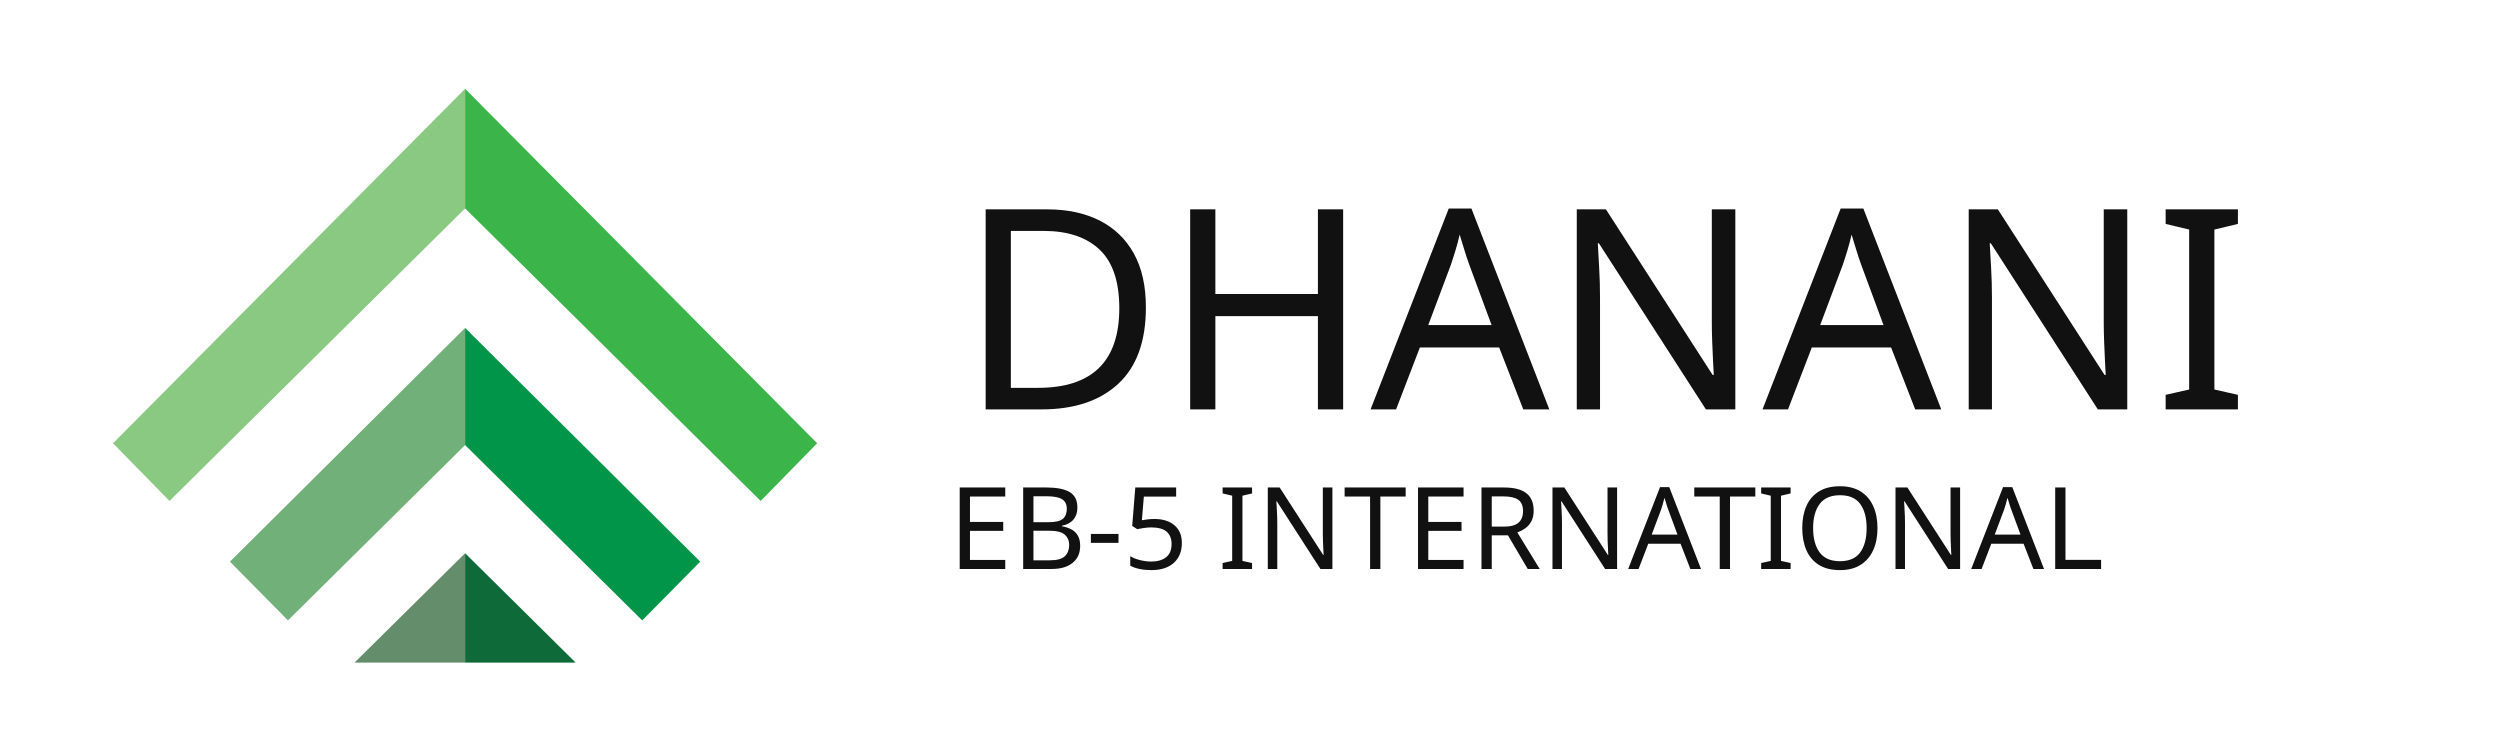
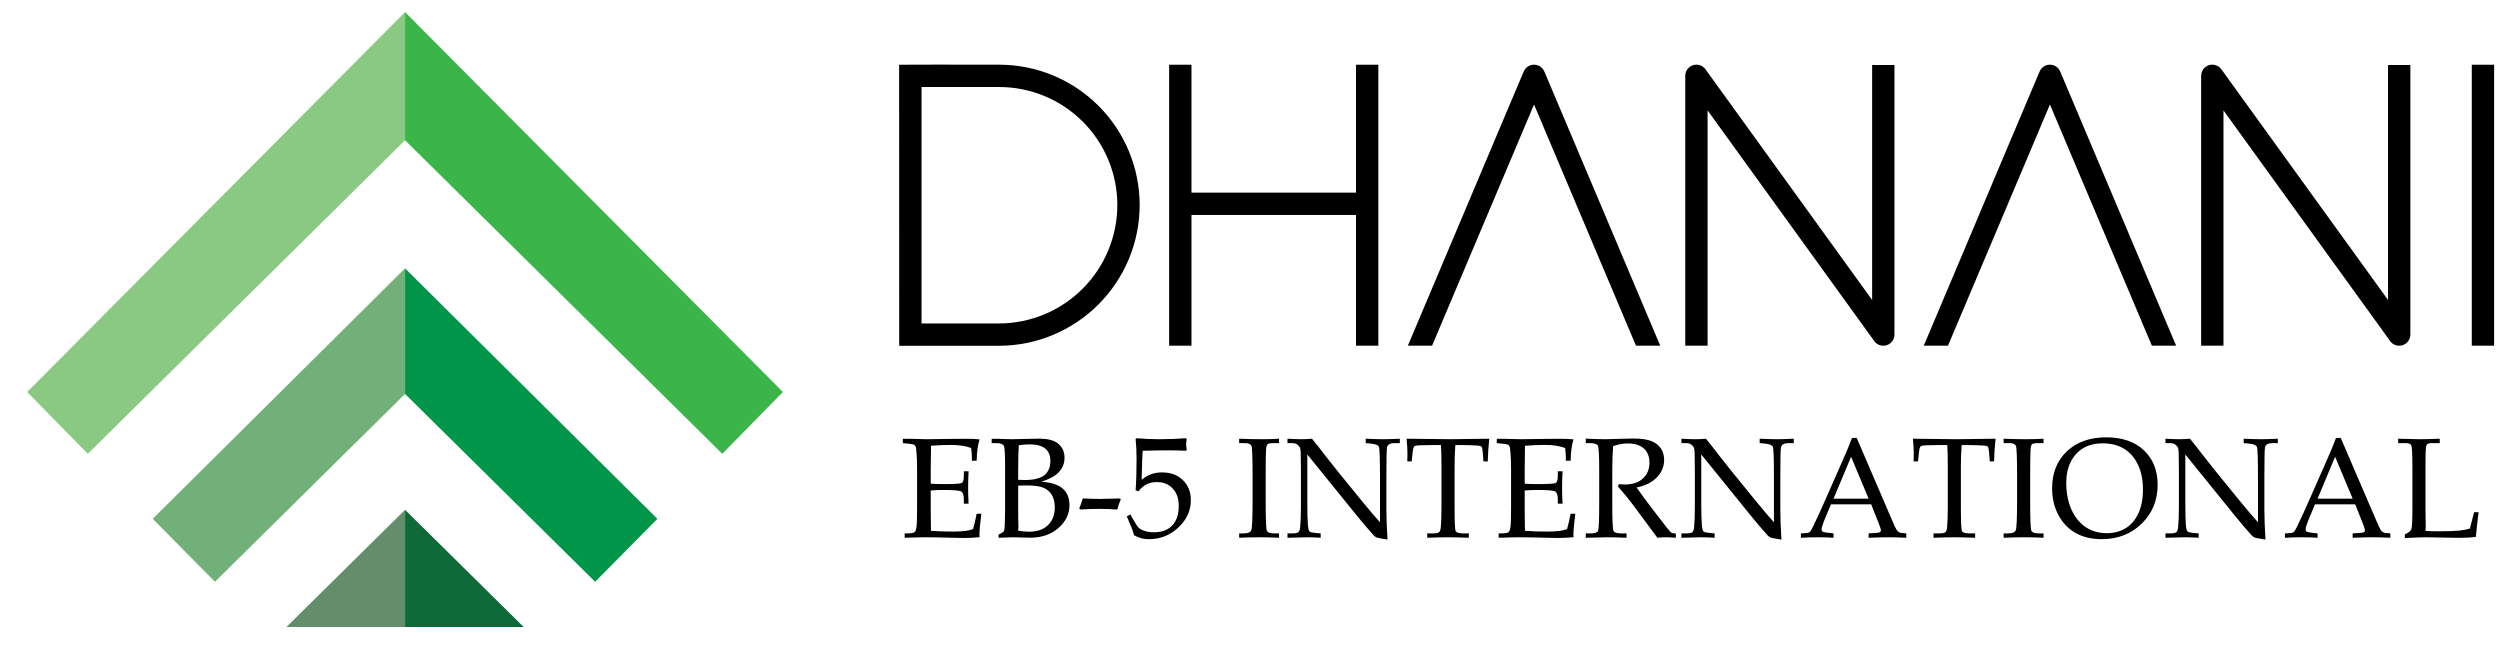
- <svg xmlns="http://www.w3.org/2000/svg" id="Layer_1" data-name="Layer 1" viewBox="0 0 1000 300">
-   <defs>
-     <style>.cls-1{fill:#71b078;}.cls-2{fill:#009548;}.cls-3{fill:#89c981;}.cls-4{fill:#3bb44a;}.cls-5{fill:#638d6b;}.cls-6{fill:#0e6a39;}.cls-7{font-size:112.06px;font-family:ELYSRegular;}.cls-7,.cls-8{fill:#111;}.cls-8{font-size:45.66px;font-family:BookAntiqua, Book Antiqua;}</style>
-   </defs>
-   <polygon class="cls-1" points="91.98 224.66 115.19 248.15 186.04 178.03 186.04 131.17 91.98 224.66" />
-   <polygon class="cls-2" points="280.09 224.66 256.88 248.15 186.04 178.03 186.04 131.17 280.09 224.66" />
-   <polygon class="cls-3" points="45.21 177.31 67.8 200.38 186.04 83.35 186.04 35.52 45.21 177.31" />
-   <polygon class="cls-4" points="326.86 177.31 304.27 200.38 186.04 83.35 186.04 35.52 326.86 177.31" />
-   <polygon class="cls-5" points="186.04 221.29 186.04 265.03 141.82 265.03 186.04 221.29" />
-   <polygon class="cls-6" points="186.04 221.29 186.04 265.03 230.25 265.03 186.04 221.29" />
-   <text class="cls-7" transform="translate(383.39 163.76)">DHANANI</text>
-   <text class="cls-8" transform="translate(379.46 227.59)">EB-5 INTERNATIONAL</text>
+ <svg xmlns="http://www.w3.org/2000/svg" width="228" height="60" viewBox="0 0 228 60" fill="none">
+   <path d="M103.938 18.677C103.94 22.081 102.591 25.346 100.188 27.757C97.785 30.167 94.525 31.526 91.121 31.536H82.008L82 5.907L83.015 5.9C84.772 5.887 86.715 5.892 88.6 5.9C89.48 5.9 90.332 5.9 91.12 5.9C94.513 5.898 97.768 7.242 100.171 9.638C102.574 12.033 103.929 15.284 103.938 18.677ZM101.902 18.677C101.894 15.824 100.754 13.092 98.733 11.078C96.712 9.065 93.976 7.935 91.123 7.937C90.334 7.937 89.48 7.937 88.598 7.937C87.075 7.937 85.515 7.93 84.044 7.937V29.5H91.12C93.984 29.491 96.727 28.347 98.749 26.318C100.77 24.289 101.903 21.541 101.901 18.677H101.902Z" fill="black" />
+   <path d="M125.705 5.902V31.526H123.668V19.605H108.662V31.526H106.626V5.902H108.662V17.568H123.668V5.902H125.705Z" fill="black" />
+   <path d="M151.412 31.526H149.201L143.965 19.139L139.904 9.532L135.735 19.393L130.606 31.526H128.397L133.463 19.538L133.588 19.238L133.859 18.596L138.959 6.53L138.965 6.517C138.973 6.498 138.985 6.481 138.995 6.463C139.013 6.423 139.035 6.385 139.058 6.348C139.076 6.321 139.097 6.299 139.117 6.274C139.137 6.249 139.159 6.22 139.184 6.195C139.21 6.171 139.237 6.148 139.265 6.127C139.288 6.106 139.312 6.087 139.337 6.069C139.374 6.045 139.413 6.024 139.453 6.006C139.472 5.997 139.488 5.985 139.507 5.976H139.513C139.563 5.956 139.615 5.94 139.668 5.928C139.681 5.928 139.693 5.919 139.706 5.917C139.813 5.897 139.922 5.895 140.029 5.91C140.053 5.91 140.077 5.91 140.1 5.917C140.123 5.924 140.14 5.93 140.16 5.935C140.205 5.946 140.25 5.959 140.293 5.976H140.3C140.321 5.985 140.339 5.998 140.359 6.008C140.397 6.026 140.434 6.046 140.47 6.068C140.497 6.086 140.52 6.107 140.544 6.127C140.568 6.147 140.598 6.169 140.623 6.193C140.647 6.218 140.67 6.245 140.691 6.273C140.712 6.296 140.731 6.321 140.749 6.346C140.772 6.383 140.793 6.421 140.812 6.461C140.821 6.48 140.834 6.496 140.842 6.516L140.848 6.529L145.842 18.342L151.412 31.526Z" fill="black" />
+   <path d="M170.932 31.104L155.732 10.068V31.526H153.695V6.92C153.694 6.704 153.762 6.494 153.888 6.319C154.014 6.144 154.193 6.014 154.398 5.947C154.603 5.88 154.824 5.88 155.029 5.947C155.235 6.014 155.413 6.145 155.539 6.32L170.739 27.356V5.931H172.775V30.508C172.776 30.724 172.709 30.934 172.582 31.109C172.456 31.284 172.277 31.414 172.072 31.481C171.867 31.548 171.646 31.548 171.441 31.481C171.236 31.413 171.057 31.283 170.931 31.108L170.932 31.104Z" fill="black" />
+   <path d="M198.462 31.526H196.251L191.015 19.139L186.954 9.532L182.786 19.393L177.656 31.526H175.447L180.513 19.538L180.637 19.238L180.908 18.596L186.008 6.53L186.013 6.517C186.021 6.498 186.034 6.481 186.043 6.463C186.061 6.423 186.082 6.385 186.106 6.348C186.124 6.322 186.144 6.298 186.165 6.274C186.206 6.217 186.256 6.167 186.313 6.127C186.337 6.108 186.359 6.087 186.385 6.069C186.422 6.045 186.461 6.024 186.501 6.006C186.52 5.997 186.536 5.985 186.555 5.976H186.561C186.611 5.956 186.663 5.94 186.716 5.928C186.728 5.928 186.741 5.919 186.753 5.917C186.86 5.897 186.969 5.895 187.076 5.91C187.1 5.91 187.124 5.91 187.147 5.917C187.17 5.924 187.187 5.93 187.207 5.935C187.252 5.946 187.297 5.959 187.34 5.976H187.347C187.368 5.985 187.386 5.998 187.406 6.008C187.444 6.026 187.481 6.046 187.517 6.068C187.543 6.086 187.567 6.107 187.591 6.127C187.615 6.147 187.645 6.169 187.669 6.193C187.693 6.217 187.715 6.246 187.737 6.273C187.759 6.3 187.778 6.32 187.795 6.346C187.819 6.383 187.84 6.421 187.858 6.461C187.867 6.48 187.879 6.496 187.888 6.516L187.894 6.529L192.888 18.342L198.462 31.526Z" fill="black" />
+   <path d="M217.981 31.104L202.781 10.068V31.526H200.744V6.92C200.743 6.704 200.811 6.494 200.937 6.319C201.063 6.144 201.242 6.014 201.447 5.947C201.652 5.88 201.873 5.88 202.078 5.947C202.283 6.014 202.462 6.145 202.588 6.32L217.788 27.356V5.931H219.825V30.508C219.826 30.724 219.759 30.934 219.632 31.109C219.506 31.284 219.327 31.414 219.122 31.481C218.917 31.548 218.696 31.548 218.491 31.481C218.286 31.413 218.107 31.283 217.981 31.108V31.104Z" fill="black" />
+   <path d="M225.427 31.526V5.902H227.463V31.526H225.427Z" fill="black" />
+   <path d="M84.882 44.734V46.29L84.888 47.185C84.888 47.743 84.894 48.151 84.907 48.41C85.525 48.456 86.187 48.48 86.894 48.48C87.368 48.48 87.766 48.458 88.087 48.416C88.295 48.391 88.515 48.336 88.748 48.251C88.853 47.879 88.961 47.413 89.071 46.855H89.497C89.382 47.781 89.325 48.399 89.325 48.708L89.338 48.994C88.851 49.04 88.373 49.063 87.903 49.063L86.907 49.044C85.806 49.015 84.998 49 84.482 49C83.987 49 83.329 49.015 82.508 49.044V48.645H82.705C83.073 48.645 83.303 48.609 83.397 48.537C83.494 48.465 83.557 48.295 83.587 48.029C83.621 47.762 83.638 47.174 83.638 46.264V42.779C83.638 42.208 83.623 41.74 83.593 41.377C83.568 41.013 83.538 40.797 83.504 40.729C83.475 40.657 83.43 40.602 83.371 40.564C83.312 40.526 83.13 40.492 82.825 40.462L82.336 40.412V40.018H83.022L83.695 40.037C84.072 40.05 84.357 40.056 84.552 40.056L86.989 40.024L88.144 40.018C88.538 40.014 88.936 40.031 89.338 40.069C89.177 40.568 89.088 41.218 89.071 42.018H88.64C88.64 41.552 88.616 41.165 88.57 40.856C88.07 40.67 87.457 40.577 86.729 40.577C86.149 40.577 85.542 40.602 84.907 40.653C84.912 41.051 84.907 41.448 84.894 41.846L84.882 42.824V44.112C85.301 44.138 85.671 44.15 85.993 44.15C87 44.15 87.569 44.117 87.7 44.049C87.836 43.977 87.903 43.759 87.903 43.395V42.982H88.335C88.305 43.621 88.29 44.131 88.29 44.512C88.29 44.914 88.305 45.388 88.335 45.934H87.903V45.566C87.903 45.16 87.823 44.912 87.662 44.823C87.505 44.73 86.947 44.684 85.986 44.684C85.631 44.684 85.263 44.7 84.882 44.734ZM94.965 43.935C95.875 43.994 96.531 44.205 96.933 44.569C97.335 44.929 97.536 45.428 97.536 46.067C97.536 46.876 97.197 47.574 96.52 48.162C95.847 48.746 94.99 49.038 93.949 49.038L93.448 49.025C93.025 49.008 92.667 49 92.375 49C92.163 49 91.903 49.008 91.594 49.025L91.067 49.044V48.759C91.33 48.632 91.484 48.535 91.531 48.467C91.582 48.399 91.611 48.287 91.62 48.13C91.649 47.627 91.664 47.053 91.664 46.41V42.456C91.664 41.398 91.626 40.799 91.55 40.659C91.457 40.494 91.23 40.412 90.871 40.412H90.439V40.018H90.966L91.55 40.037C91.855 40.05 92.094 40.056 92.267 40.056C92.534 40.056 93.061 40.046 93.848 40.024L94.775 40.005C95.502 40.005 96.046 40.132 96.406 40.386C96.859 40.708 97.085 41.163 97.085 41.751C97.085 42.233 96.924 42.657 96.603 43.02C96.285 43.384 95.739 43.689 94.965 43.935ZM92.858 43.757C93.069 43.77 93.264 43.776 93.442 43.776C94.284 43.776 94.887 43.628 95.251 43.331C95.615 43.031 95.796 42.599 95.796 42.037C95.796 41.55 95.644 41.178 95.34 40.919C95.035 40.657 94.548 40.526 93.879 40.526C93.583 40.526 93.262 40.553 92.915 40.608C92.877 41.125 92.858 41.905 92.858 42.951V43.757ZM92.858 48.403C93.251 48.463 93.577 48.492 93.835 48.492C94.584 48.492 95.164 48.293 95.574 47.895C95.989 47.493 96.196 46.95 96.196 46.264C96.196 45.807 96.105 45.431 95.924 45.134C95.742 44.834 95.486 44.616 95.155 44.48C94.829 44.341 94.307 44.271 93.588 44.271C93.372 44.271 93.128 44.277 92.858 44.29V46.544L92.864 47.343C92.877 47.631 92.883 47.851 92.883 48.003C92.883 48.118 92.874 48.251 92.858 48.403ZM98.51 46.467L98.427 46.378C98.554 46.057 98.662 45.75 98.751 45.458C99.369 45.488 99.883 45.502 100.294 45.502C100.632 45.502 101.254 45.488 102.16 45.458L102.211 45.553C102.071 45.875 101.967 46.179 101.9 46.467C101.32 46.429 100.787 46.41 100.3 46.41C99.754 46.41 99.157 46.429 98.51 46.467ZM102.766 47.096L103.09 46.912L103.248 47.197C103.536 47.714 103.727 48.016 103.82 48.105C103.942 48.228 104.129 48.331 104.378 48.416C104.632 48.501 104.924 48.543 105.254 48.543C105.961 48.543 106.511 48.338 106.905 47.927C107.302 47.513 107.501 46.918 107.501 46.144C107.501 45.467 107.317 44.935 106.949 44.55C106.585 44.161 106.103 43.966 105.502 43.966C105.155 43.966 104.844 44.034 104.569 44.169C104.294 44.305 104.05 44.516 103.839 44.804L103.566 44.715C103.625 43.979 103.655 43.04 103.655 41.897C103.655 41.182 103.625 40.56 103.566 40.031L103.674 39.967C104.338 40.026 105.019 40.056 105.718 40.056C106.564 40.056 107.376 40.026 108.155 39.967L108.231 40.031C108.193 40.242 108.174 40.407 108.174 40.526C108.174 40.636 108.193 40.807 108.231 41.04L108.155 41.11C107.673 41.084 107.209 41.072 106.765 41.072C105.876 41.072 105.028 41.084 104.22 41.11C104.182 41.431 104.148 42.312 104.118 43.751C104.431 43.505 104.73 43.334 105.013 43.236C105.297 43.135 105.62 43.084 105.984 43.084C106.771 43.084 107.404 43.319 107.882 43.789C108.365 44.258 108.606 44.87 108.606 45.623C108.606 46.567 108.227 47.394 107.47 48.105C106.716 48.816 105.823 49.171 104.791 49.171C104.529 49.171 104.3 49.146 104.105 49.095C103.915 49.049 103.691 48.956 103.432 48.816C103.361 48.571 103.297 48.376 103.242 48.232L102.766 47.096ZM113.011 48.645H113.411C113.804 48.645 114.039 48.549 114.115 48.359C114.196 48.169 114.236 47.257 114.236 45.623V43.471C114.236 41.779 114.202 40.845 114.134 40.672C114.067 40.498 113.864 40.412 113.525 40.412H113.011V40.012C113.713 40.041 114.407 40.056 115.093 40.056C115.664 40.056 116.183 40.041 116.648 40.012V40.412H116.159C115.859 40.412 115.671 40.448 115.594 40.52C115.518 40.592 115.474 40.773 115.461 41.065C115.44 41.518 115.429 42.324 115.429 43.484V45.674C115.429 47.32 115.465 48.228 115.537 48.397C115.609 48.562 115.84 48.645 116.229 48.645H116.648V49.044C116.128 49.015 115.56 49 114.947 49C114.232 49 113.586 49.015 113.011 49.044V48.645ZM119.228 41.446V45.833C119.228 46.831 119.247 47.527 119.285 47.921C119.315 48.221 119.364 48.405 119.431 48.473C119.503 48.537 119.706 48.583 120.041 48.613L120.447 48.645V49.044C119.986 49.015 119.569 49 119.197 49C118.938 49 118.346 49.015 117.419 49.044V48.645H117.876C118.151 48.645 118.331 48.606 118.416 48.53C118.5 48.454 118.553 48.304 118.574 48.08C118.621 47.614 118.644 46.981 118.644 46.182V43.027C118.644 42.434 118.638 41.848 118.625 41.269C118.617 41.023 118.583 40.856 118.524 40.767C118.469 40.674 118.386 40.592 118.276 40.52C118.166 40.448 118.012 40.412 117.813 40.412H117.419V40.012C117.957 40.041 118.367 40.056 118.651 40.056C118.955 40.056 119.29 40.041 119.654 40.012C120.072 40.524 120.466 41.023 120.834 41.51C121.207 41.992 121.592 42.479 121.989 42.97L124.16 45.636C124.943 46.592 125.508 47.257 125.855 47.629V43.554C125.855 41.848 125.823 40.917 125.76 40.761C125.701 40.6 125.457 40.498 125.03 40.456L124.554 40.412V40.012C125.235 40.041 125.764 40.056 126.141 40.056C126.534 40.056 127.042 40.041 127.664 40.012V40.412H127.176C126.782 40.412 126.556 40.543 126.496 40.805C126.458 40.979 126.439 41.905 126.439 43.585V46.448C126.439 47.218 126.473 48.139 126.541 49.209C125.965 49.121 125.631 49.055 125.538 49.013C125.445 48.975 125.356 48.909 125.271 48.816C124.801 48.295 124.308 47.718 123.792 47.083L119.228 41.446ZM132.726 40.589C132.68 41.224 132.657 41.893 132.657 42.595V46.213C132.657 47.559 132.69 48.302 132.758 48.441C132.826 48.577 133.067 48.645 133.482 48.645H133.958V49.044C133.209 49.015 132.574 49 132.054 49C131.529 49 130.898 49.015 130.162 49.044V48.645H130.695C130.974 48.645 131.156 48.609 131.241 48.537C131.326 48.46 131.379 48.315 131.4 48.099C131.442 47.603 131.463 46.965 131.463 46.182V42.557C131.463 41.842 131.448 41.186 131.419 40.589H130.771C129.726 40.589 129.151 40.615 129.045 40.666C128.939 40.712 128.869 40.9 128.835 41.23L128.746 42.081H128.347L128.359 41.326C128.359 41.021 128.334 40.583 128.283 40.012C130.568 40.041 131.912 40.056 132.314 40.056L135.824 40.012C135.744 40.727 135.697 41.417 135.684 42.081H135.291L135.227 41.249C135.202 40.962 135.166 40.792 135.119 40.742C135.073 40.687 134.969 40.653 134.808 40.64C134.343 40.606 133.814 40.589 133.222 40.589H132.726ZM139.052 44.734V46.29L139.058 47.185C139.058 47.743 139.064 48.151 139.077 48.41C139.695 48.456 140.357 48.48 141.064 48.48C141.538 48.48 141.936 48.458 142.257 48.416C142.465 48.391 142.685 48.336 142.917 48.251C143.023 47.879 143.131 47.413 143.241 46.855H143.666C143.552 47.781 143.495 48.399 143.495 48.708L143.508 48.994C143.021 49.04 142.543 49.063 142.073 49.063L141.077 49.044C139.976 49.015 139.168 49 138.652 49C138.157 49 137.499 49.015 136.678 49.044V48.645H136.874C137.243 48.645 137.473 48.609 137.566 48.537C137.664 48.465 137.727 48.295 137.757 48.029C137.791 47.762 137.808 47.174 137.808 46.264V42.779C137.808 42.208 137.793 41.74 137.763 41.377C137.738 41.013 137.708 40.797 137.674 40.729C137.645 40.657 137.6 40.602 137.541 40.564C137.482 40.526 137.3 40.492 136.995 40.462L136.506 40.412V40.018H137.192L137.865 40.037C138.241 40.05 138.527 40.056 138.722 40.056L141.159 40.024L142.314 40.018C142.708 40.014 143.106 40.031 143.508 40.069C143.347 40.568 143.258 41.218 143.241 42.018H142.81C142.81 41.552 142.786 41.165 142.74 40.856C142.24 40.67 141.627 40.577 140.899 40.577C140.319 40.577 139.712 40.602 139.077 40.653C139.081 41.051 139.077 41.448 139.064 41.846L139.052 42.824V44.112C139.471 44.138 139.841 44.15 140.163 44.15C141.17 44.15 141.739 44.117 141.87 44.049C142.005 43.977 142.073 43.759 142.073 43.395V42.982H142.505C142.475 43.621 142.46 44.131 142.46 44.512C142.46 44.914 142.475 45.388 142.505 45.934H142.073V45.566C142.073 45.16 141.993 44.912 141.832 44.823C141.675 44.73 141.117 44.684 140.156 44.684C139.801 44.684 139.433 44.7 139.052 44.734ZM149.255 44.461C149.67 45.058 150.184 45.752 150.798 46.544L152.017 48.124C152.232 48.395 152.376 48.549 152.448 48.587C152.52 48.626 152.594 48.645 152.67 48.645H152.836V49.044C152.484 49.015 152.177 49 151.915 49C151.674 49 151.42 49.015 151.153 49.044L148.906 46.01C148.487 45.452 148.039 44.906 147.561 44.373L147.624 44.157C147.87 44.178 148.052 44.188 148.17 44.188C148.877 44.188 149.429 44.007 149.827 43.643C150.229 43.279 150.43 42.792 150.43 42.183C150.43 41.637 150.26 41.211 149.922 40.907C149.583 40.598 149.095 40.443 148.456 40.443C148.011 40.443 147.565 40.526 147.116 40.691C147.066 41.364 147.04 42.083 147.04 42.849V45.915C147.04 47.409 147.076 48.238 147.148 48.403C147.22 48.564 147.453 48.645 147.846 48.645H148.341V49.044C147.639 49.015 147.057 49 146.596 49C146.232 49 145.574 49.015 144.622 49.044V48.645H145.098C145.462 48.645 145.677 48.566 145.745 48.41C145.813 48.249 145.847 47.413 145.847 45.902V42.849C145.847 41.537 145.807 40.803 145.726 40.647C145.65 40.49 145.396 40.412 144.964 40.412H144.622V40.005C145.409 40.039 146.01 40.056 146.424 40.056C146.704 40.056 147.106 40.046 147.63 40.024C148.24 40.003 148.678 39.993 148.944 39.993C149.677 39.993 150.231 40.071 150.607 40.227C150.988 40.38 151.276 40.602 151.471 40.894C151.67 41.186 151.769 41.535 151.769 41.941C151.769 42.538 151.553 43.065 151.122 43.522C150.694 43.979 150.072 44.292 149.255 44.461ZM155.155 41.446V45.833C155.155 46.831 155.175 47.527 155.213 47.921C155.242 48.221 155.291 48.405 155.359 48.473C155.431 48.537 155.634 48.583 155.968 48.613L156.374 48.645V49.044C155.913 49.015 155.496 49 155.124 49C154.866 49 154.273 49.015 153.346 49.044V48.645H153.803C154.078 48.645 154.258 48.606 154.343 48.53C154.428 48.454 154.481 48.304 154.502 48.08C154.548 47.614 154.571 46.981 154.571 46.182V43.027C154.571 42.434 154.565 41.848 154.552 41.269C154.544 41.023 154.51 40.856 154.451 40.767C154.396 40.674 154.313 40.592 154.203 40.52C154.093 40.448 153.939 40.412 153.74 40.412H153.346V40.012C153.884 40.041 154.294 40.056 154.578 40.056C154.883 40.056 155.217 40.041 155.581 40.012C156 40.524 156.393 41.023 156.761 41.51C157.134 41.992 157.519 42.479 157.917 42.97L160.088 45.636C160.87 46.592 161.435 47.257 161.782 47.629V43.554C161.782 41.848 161.751 40.917 161.687 40.761C161.628 40.6 161.385 40.498 160.957 40.456L160.481 40.412V40.012C161.162 40.041 161.691 40.056 162.068 40.056C162.462 40.056 162.969 40.041 163.592 40.012V40.412H163.103C162.709 40.412 162.483 40.543 162.424 40.805C162.385 40.979 162.366 41.905 162.366 43.585V46.448C162.366 47.218 162.4 48.139 162.468 49.209C161.892 49.121 161.558 49.055 161.465 49.013C161.372 48.975 161.283 48.909 161.198 48.816C160.729 48.295 160.236 47.718 159.719 47.083L155.155 41.446ZM170.653 45.998H166.984L166.553 47.02C166.269 47.697 166.127 48.111 166.127 48.264C166.127 48.361 166.153 48.431 166.203 48.473C166.258 48.516 166.394 48.549 166.61 48.575L167.219 48.645V49.044C166.813 49.015 166.356 49 165.848 49C165.239 49 164.703 49.015 164.242 49.044V48.645L164.432 48.638C164.729 48.63 164.919 48.6 165.004 48.549C165.093 48.494 165.186 48.363 165.283 48.156C165.583 47.546 165.89 46.888 166.203 46.182L167.949 42.227C168.415 41.178 168.732 40.416 168.901 39.942H169.333L172.545 47.413C172.761 47.921 172.904 48.228 172.976 48.334C173.048 48.435 173.131 48.509 173.224 48.556C173.317 48.598 173.527 48.628 173.852 48.645V49.044C173.302 49.015 172.777 49 172.278 49C171.813 49 171.193 49.015 170.418 49.044V48.645L171.047 48.606C171.271 48.59 171.404 48.566 171.447 48.537C171.51 48.49 171.542 48.431 171.542 48.359C171.542 48.283 171.478 48.084 171.351 47.762L170.653 45.998ZM167.219 45.477H170.418L168.819 41.656L167.219 45.477ZM178.902 40.589C178.855 41.224 178.832 41.893 178.832 42.595V46.213C178.832 47.559 178.866 48.302 178.934 48.441C179.001 48.577 179.242 48.645 179.657 48.645H180.133V49.044C179.384 49.015 178.749 49 178.229 49C177.704 49 177.074 49.015 176.337 49.044V48.645H176.871C177.15 48.645 177.332 48.609 177.416 48.537C177.501 48.46 177.554 48.315 177.575 48.099C177.617 47.603 177.639 46.965 177.639 46.182V42.557C177.639 41.842 177.624 41.186 177.594 40.589H176.947C175.901 40.589 175.326 40.615 175.22 40.666C175.114 40.712 175.045 40.9 175.011 41.23L174.922 42.081H174.522L174.535 41.326C174.535 41.021 174.509 40.583 174.458 40.012C176.744 40.041 178.087 40.056 178.489 40.056L181.999 40.012C181.919 40.727 181.872 41.417 181.86 42.081H181.466L181.403 41.249C181.377 40.962 181.341 40.792 181.295 40.742C181.248 40.687 181.145 40.653 180.984 40.64C180.518 40.606 179.989 40.589 179.397 40.589H178.902ZM182.732 48.645H183.132C183.526 48.645 183.761 48.549 183.837 48.359C183.917 48.169 183.958 47.257 183.958 45.623V43.471C183.958 41.779 183.924 40.845 183.856 40.672C183.788 40.498 183.585 40.412 183.247 40.412H182.732V40.012C183.435 40.041 184.129 40.056 184.815 40.056C185.386 40.056 185.904 40.041 186.37 40.012V40.412H185.881C185.58 40.412 185.392 40.448 185.316 40.52C185.24 40.592 185.195 40.773 185.183 41.065C185.162 41.518 185.151 42.324 185.151 43.484V45.674C185.151 47.32 185.187 48.228 185.259 48.397C185.331 48.562 185.561 48.645 185.951 48.645H186.37V49.044C185.849 49.015 185.282 49 184.669 49C183.953 49 183.308 49.015 182.732 49.044V48.645ZM187.153 44.525C187.153 43.133 187.602 42.011 188.499 41.161C189.396 40.31 190.592 39.885 192.086 39.885C193.55 39.885 194.697 40.28 195.526 41.072C196.36 41.859 196.777 42.906 196.777 44.214C196.777 45.623 196.294 46.802 195.329 47.749C194.364 48.697 193.148 49.171 191.679 49.171C190.761 49.171 189.97 48.985 189.305 48.613C188.641 48.24 188.116 47.697 187.731 46.981C187.346 46.266 187.153 45.447 187.153 44.525ZM188.442 44.004C188.442 44.961 188.605 45.794 188.931 46.505C189.261 47.212 189.701 47.743 190.251 48.099C190.801 48.45 191.43 48.626 192.136 48.626C192.792 48.626 193.366 48.475 193.857 48.175C194.348 47.874 194.733 47.426 195.012 46.829C195.295 46.232 195.437 45.507 195.437 44.652C195.437 43.755 195.281 42.989 194.967 42.354C194.659 41.715 194.233 41.235 193.692 40.913C193.15 40.592 192.509 40.431 191.768 40.431C191.091 40.431 190.507 40.572 190.016 40.856C189.525 41.139 189.14 41.556 188.861 42.106C188.582 42.652 188.442 43.285 188.442 44.004ZM199.3 41.446V45.833C199.3 46.831 199.319 47.527 199.357 47.921C199.386 48.221 199.435 48.405 199.503 48.473C199.575 48.537 199.778 48.583 200.112 48.613L200.518 48.645V49.044C200.057 49.015 199.64 49 199.268 49C199.01 49 198.417 49.015 197.491 49.044V48.645H197.948C198.223 48.645 198.402 48.606 198.487 48.53C198.572 48.454 198.625 48.304 198.646 48.08C198.692 47.614 198.716 46.981 198.716 46.182V43.027C198.716 42.434 198.709 41.848 198.697 41.269C198.688 41.023 198.654 40.856 198.595 40.767C198.54 40.674 198.457 40.592 198.347 40.52C198.237 40.448 198.083 40.412 197.884 40.412H197.491V40.012C198.028 40.041 198.438 40.056 198.722 40.056C199.027 40.056 199.361 40.041 199.725 40.012C200.144 40.524 200.537 41.023 200.906 41.51C201.278 41.992 201.663 42.479 202.061 42.97L204.232 45.636C205.015 46.592 205.58 47.257 205.927 47.629V43.554C205.927 41.848 205.895 40.917 205.831 40.761C205.772 40.6 205.529 40.498 205.101 40.456L204.625 40.412V40.012C205.307 40.041 205.836 40.056 206.212 40.056C206.606 40.056 207.114 40.041 207.736 40.012V40.412H207.247C206.853 40.412 206.627 40.543 206.568 40.805C206.53 40.979 206.511 41.905 206.511 43.585V46.448C206.511 47.218 206.544 48.139 206.612 49.209C206.037 49.121 205.702 49.055 205.609 49.013C205.516 48.975 205.427 48.909 205.343 48.816C204.873 48.295 204.38 47.718 203.864 47.083L199.3 41.446ZM214.797 45.998H211.128L210.697 47.02C210.413 47.697 210.271 48.111 210.271 48.264C210.271 48.361 210.297 48.431 210.348 48.473C210.403 48.516 210.538 48.549 210.754 48.575L211.363 48.645V49.044C210.957 49.015 210.5 49 209.992 49C209.383 49 208.847 49.015 208.386 49.044V48.645L208.577 48.638C208.873 48.63 209.063 48.6 209.148 48.549C209.237 48.494 209.33 48.363 209.427 48.156C209.728 47.546 210.034 46.888 210.348 46.182L212.093 42.227C212.559 41.178 212.876 40.416 213.045 39.942H213.477L216.689 47.413C216.905 47.921 217.049 48.228 217.121 48.334C217.192 48.435 217.275 48.509 217.368 48.556C217.461 48.598 217.671 48.628 217.997 48.645V49.044C217.446 49.015 216.922 49 216.422 49C215.957 49 215.337 49.015 214.562 49.044V48.645L215.191 48.606C215.415 48.59 215.548 48.566 215.591 48.537C215.654 48.49 215.686 48.431 215.686 48.359C215.686 48.283 215.622 48.084 215.496 47.762L214.797 45.998ZM211.363 45.477H214.562L212.963 41.656L211.363 45.477ZM221.205 48.422C221.62 48.444 222.024 48.454 222.418 48.454C223.213 48.454 223.835 48.433 224.284 48.391C224.597 48.357 224.921 48.295 225.255 48.206L225.636 46.715H226.048C225.943 47.515 225.86 48.262 225.801 48.956C225.42 49.019 224.899 49.051 224.239 49.051L221.218 49C220.812 49 220.179 49.023 219.32 49.07V48.733C219.658 48.585 219.857 48.427 219.917 48.257C219.98 48.088 220.012 47.417 220.012 46.245V42.754C220.012 41.484 219.98 40.778 219.917 40.634C219.857 40.486 219.686 40.412 219.402 40.412H218.71V40.012C219.718 40.041 220.386 40.056 220.716 40.056C221.156 40.056 221.753 40.041 222.506 40.012V40.412H221.719C221.495 40.412 221.353 40.477 221.294 40.608C221.235 40.735 221.205 41.271 221.205 42.214V46.258L221.224 48.048L221.205 48.422Z" fill="black" />
+   <path d="M13.927 47.317L19.606 53.057L36.941 35.926V24.475L13.927 47.317Z" fill="#71B078" />
+   <path d="M59.954 47.317L54.276 53.057L36.941 35.926V24.475L59.954 47.317Z" fill="#009548" />
+   <path d="M2.481 35.75L8.009 41.387L36.941 12.79V1.105L2.481 35.75Z" fill="#89C981" />
+   <path d="M71.401 35.75L65.873 41.387L36.941 12.79V1.105L71.401 35.75Z" fill="#3BB44A" />
+   <path d="M36.941 46.495V57.182H26.12L36.941 46.495Z" fill="#638D6B" />
+   <path d="M36.941 46.495V57.182H47.761L36.941 46.495Z" fill="#0E6A39" />
</svg>
